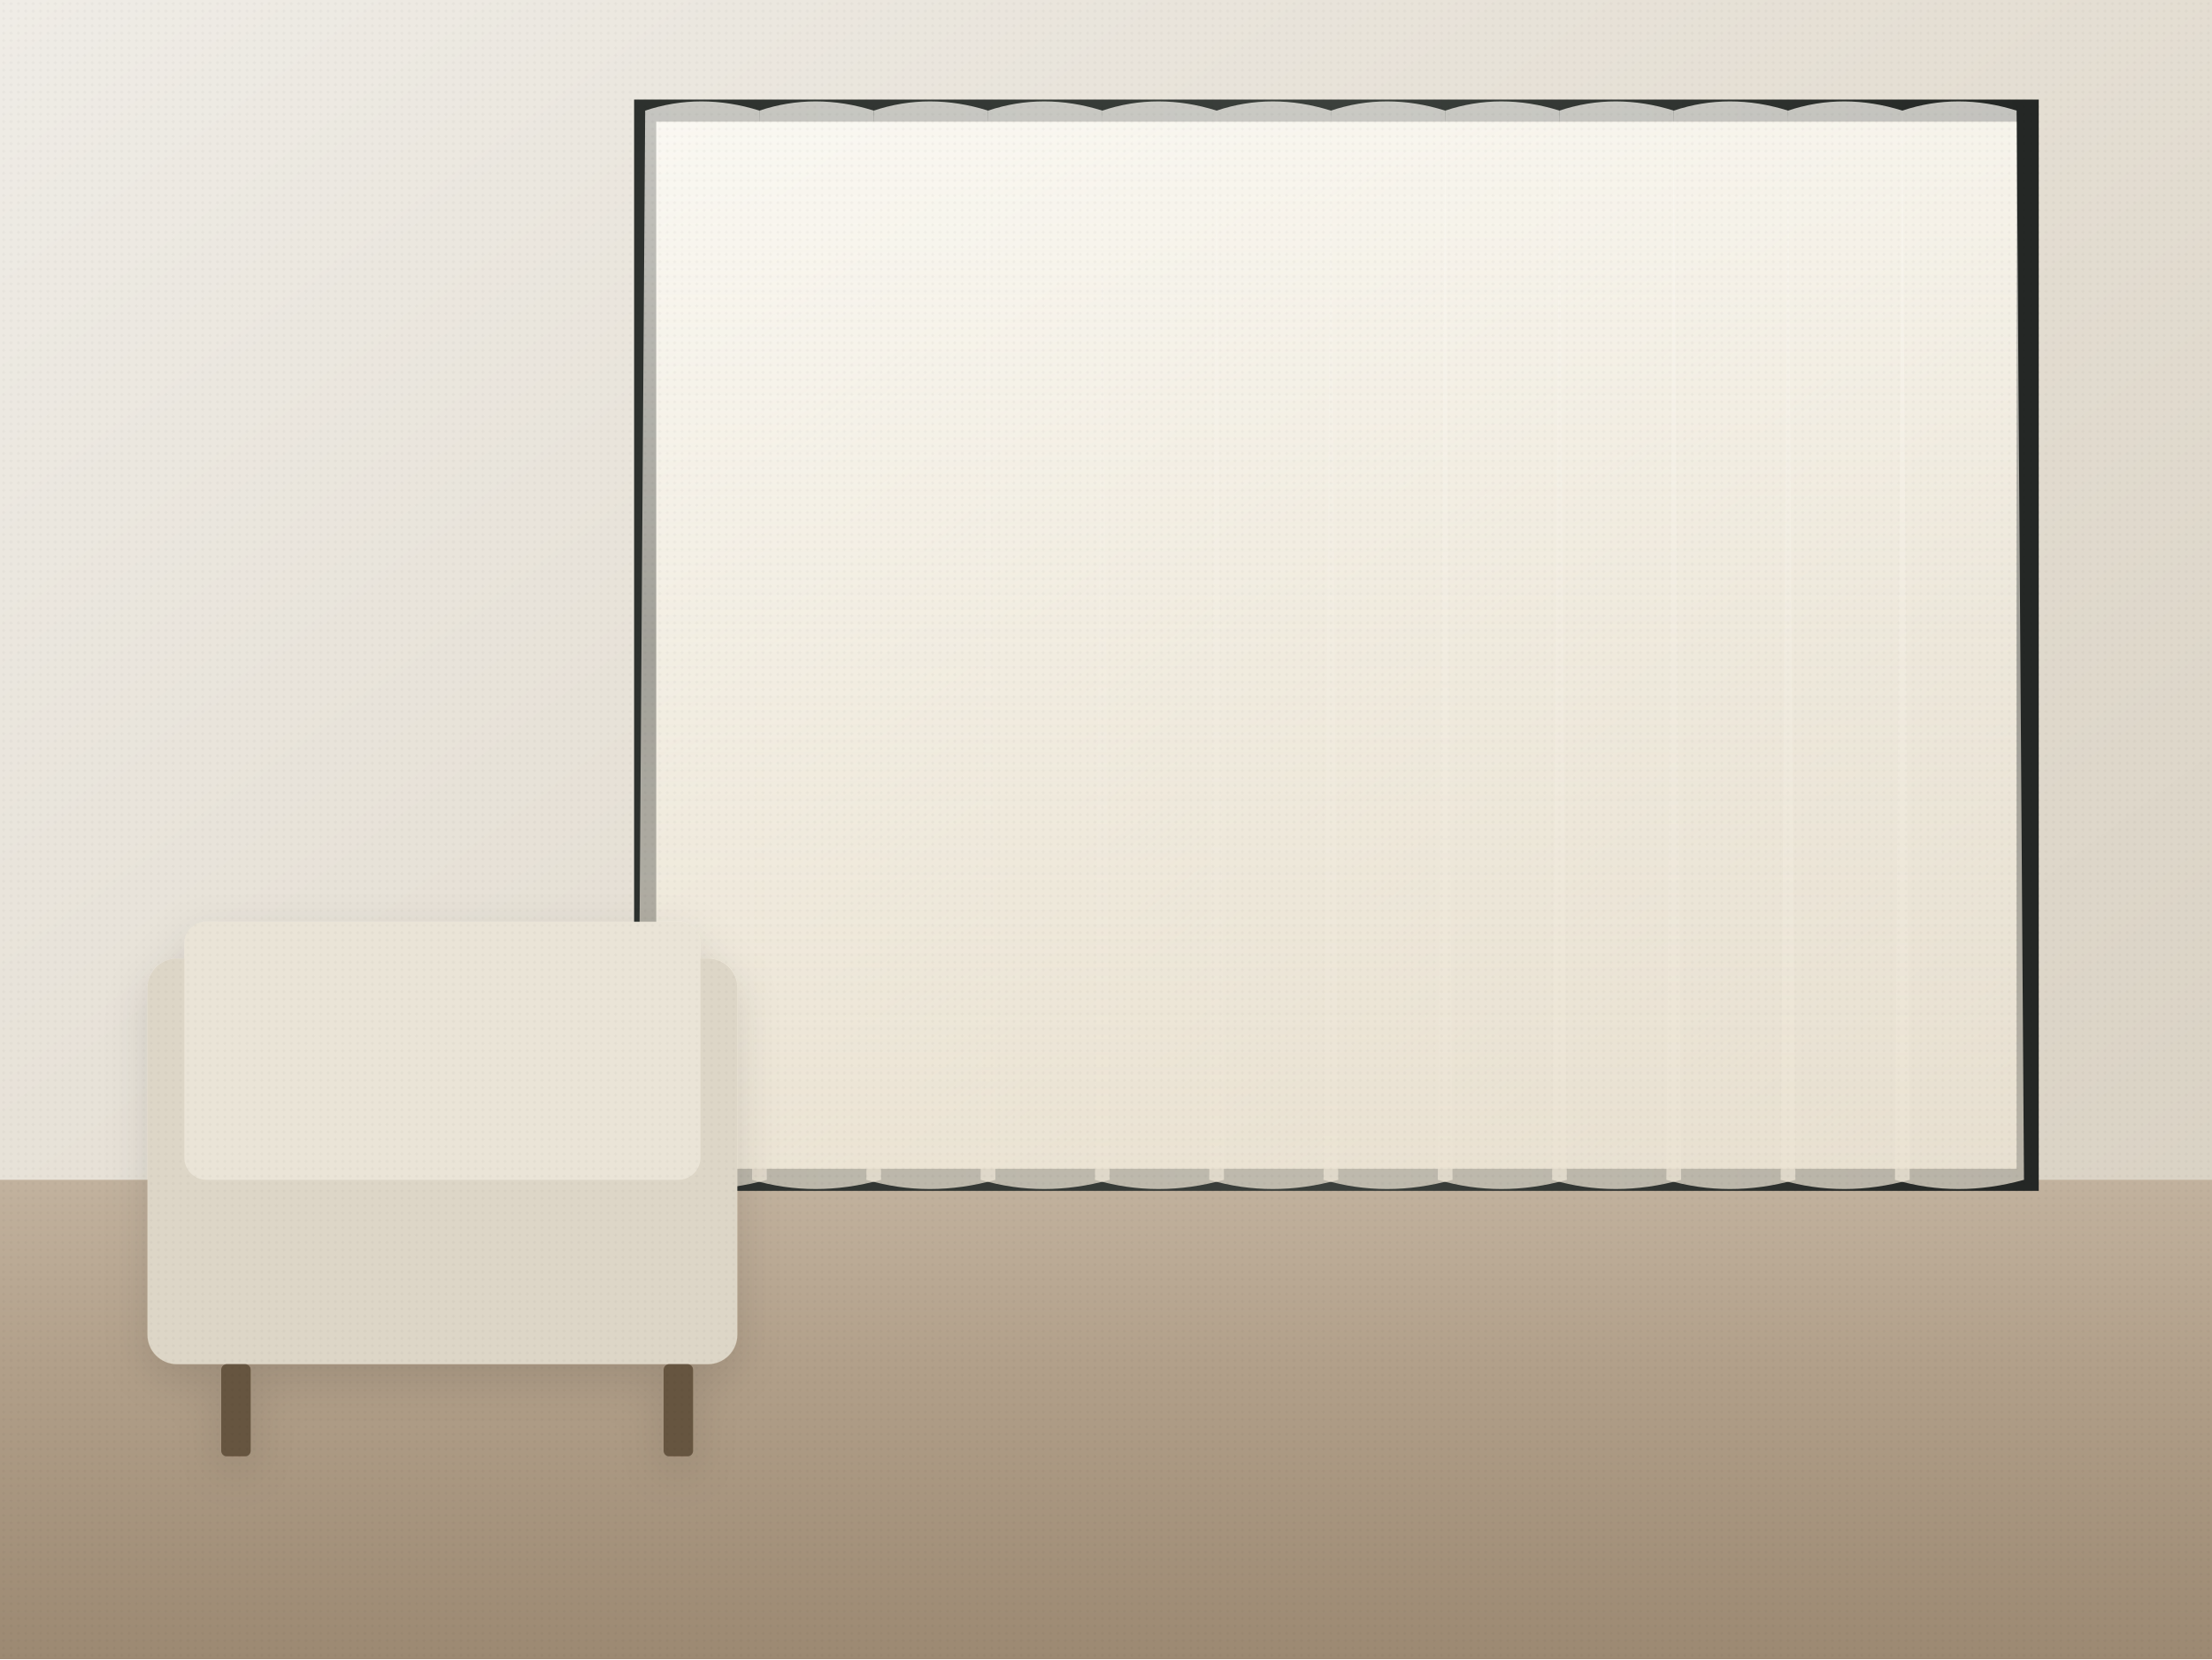
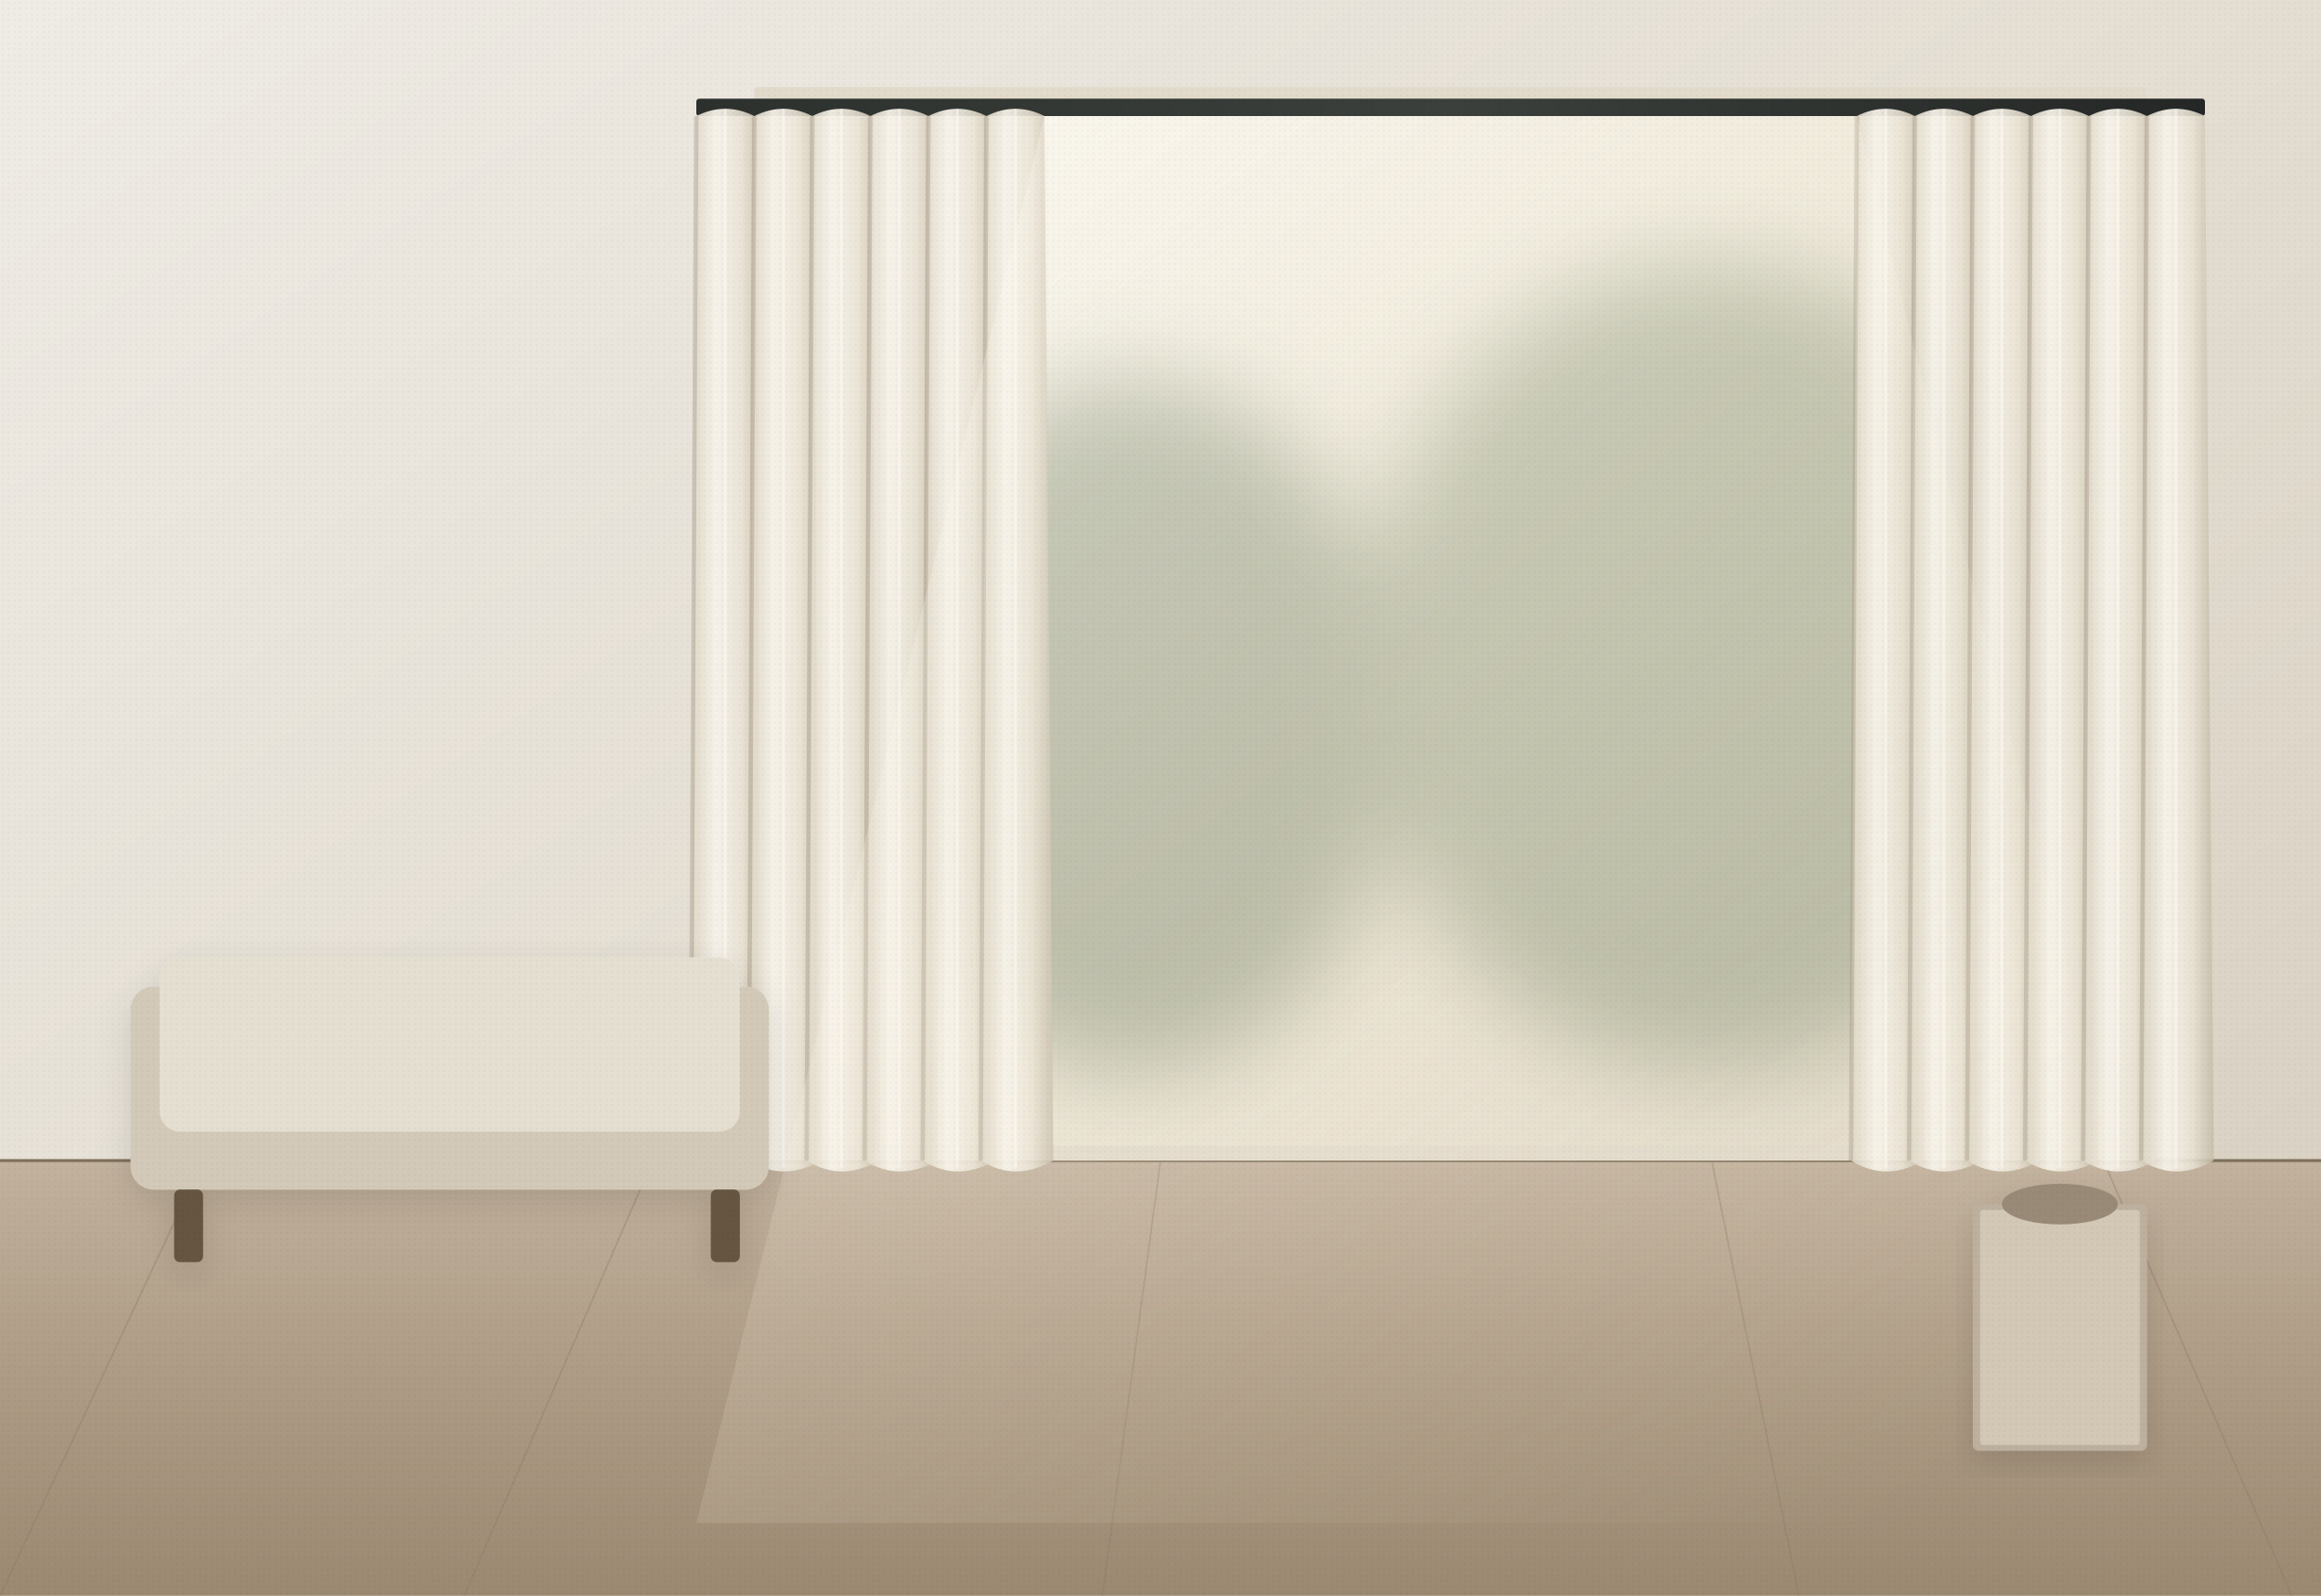
- <svg xmlns="http://www.w3.org/2000/svg" width="1200" height="900" viewBox="0 0 1200 900">
+ <svg xmlns="http://www.w3.org/2000/svg" width="1600" height="1100" viewBox="0 0 1600 1100">
  <defs>
    <linearGradient id="warmWall" x1="0%" y1="0%" x2="100%" y2="100%">
      <stop offset="0%" stop-color="#EFECE6" />
      <stop offset="45%" stop-color="#E5DFD4" />
      <stop offset="100%" stop-color="#D6CEBF" />
    </linearGradient>
    <linearGradient id="woodFloor" x1="0%" y1="0%" x2="0%" y2="100%">
      <stop offset="0%" stop-color="#C2B29E" />
      <stop offset="40%" stop-color="#B19F89" />
      <stop offset="100%" stop-color="#9C8972" />
    </linearGradient>
    <linearGradient id="windowLight" x1="0%" y1="0%" x2="100%" y2="100%">
      <stop offset="0%" stop-color="#FDFCF7" stop-opacity="0.85" />
      <stop offset="60%" stop-color="#F4EEDB" stop-opacity="0.45" />
      <stop offset="100%" stop-color="#E8DEC8" stop-opacity="0.1" />
    </linearGradient>
    <linearGradient id="sunbeam" x1="0%" y1="0%" x2="80%" y2="100%">
      <stop offset="0%" stop-color="#FFFDF5" stop-opacity="0.32" />
      <stop offset="60%" stop-color="#FFF8E7" stop-opacity="0.12" />
      <stop offset="100%" stop-color="#FFF5D6" stop-opacity="0" />
    </linearGradient>
    <linearGradient id="steelMullion" x1="0%" y1="0%" x2="100%" y2="0%">
      <stop offset="0%" stop-color="#2D312E" />
      <stop offset="50%" stop-color="#3B403C" />
      <stop offset="100%" stop-color="#242725" />
    </linearGradient>
    <linearGradient id="softLinen" x1="0%" y1="0%" x2="100%" y2="0%">
      <stop offset="0%" stop-color="#DFD8CB" />
      <stop offset="50%" stop-color="#EDE7DC" />
      <stop offset="100%" stop-color="#D8D0C1" />
    </linearGradient>
    <linearGradient id="darkLinen" x1="0%" y1="0%" x2="100%" y2="0%">
      <stop offset="0%" stop-color="#565B54" />
      <stop offset="50%" stop-color="#676D65" />
      <stop offset="100%" stop-color="#4C504A" />
    </linearGradient>
    <linearGradient id="sheerFabric" x1="0%" y1="0%" x2="0%" y2="100%">
      <stop offset="0%" stop-color="#FAF8F2" stop-opacity="0.75" />
      <stop offset="50%" stop-color="#F2EDE2" stop-opacity="0.6" />
      <stop offset="100%" stop-color="#EBE3D3" stop-opacity="0.75" />
    </linearGradient>
    <filter id="softBlur" x="-20%" y="-20%" width="140%" height="140%">
      <feGaussianBlur stdDeviation="16" />
    </filter>
    <filter id="deepBlur" x="-30%" y="-30%" width="160%" height="160%">
      <feGaussianBlur stdDeviation="32" />
    </filter>
    <filter id="gentleShadow" x="-10%" y="-10%" width="120%" height="120%">
      <feDropShadow dx="0" dy="8" stdDeviation="12" flood-color="#1D211F" flood-opacity="0.12" />
    </filter>
    <pattern id="weavePattern" width="6" height="6" patternUnits="userSpaceOnUse">
      <path d="M0 3h6 M3 0v6" stroke="#9C9281" stroke-width="0.75" stroke-opacity="0.18" />
    </pattern>
    <pattern id="microGrain" width="4" height="4" patternUnits="userSpaceOnUse">
      <circle cx="2" cy="2" r="0.8" fill="#1D211F" fill-opacity="0.03" />
    </pattern>
+     <linearGradient id="sheerDrape" x1="0%" y1="0%" x2="100%" y2="0%">
+       <stop offset="0%" stop-color="#DDD5C4" stop-opacity="0.85" />
+       <stop offset="35%" stop-color="#F7F3EA" stop-opacity="0.95" />
+       <stop offset="70%" stop-color="#EAE3D5" stop-opacity="0.88" />
+       <stop offset="100%" stop-color="#C5BBA7" stop-opacity="0.85" />
+     </linearGradient>
  </defs>
-   <rect width="1200" height="900" fill="url(#warmWall)" />
-   <path d="M0 640 L1200 640 L1200 900 L0 900 Z" fill="url(#woodFloor)" />
-   <rect x="350" y="60" width="750" height="580" fill="url(#windowLight)" />
-   <rect x="350" y="60" width="750" height="580" fill="none" stroke="url(#steelMullion)" stroke-width="12" />
-   <line x1="725" y1="60" x2="725" y2="640" stroke="url(#steelMullion)" stroke-width="8" />
-   <path d="M350 60 Q380 50 412 60 L416 640 Q380 650 346 640 Z" fill="url(#sheerFabric)" />
-   <path d="M412 60 Q442 50 474 60 L478 640 Q442 650 408 640 Z" fill="url(#sheerFabric)" />
-   <path d="M474 60 Q504 50 536 60 L540 640 Q504 650 470 640 Z" fill="url(#sheerFabric)" />
-   <path d="M536 60 Q566 50 598 60 L602 640 Q566 650 532 640 Z" fill="url(#sheerFabric)" />
-   <path d="M598 60 Q628 50 660 60 L664 640 Q628 650 594 640 Z" fill="url(#sheerFabric)" />
-   <path d="M660 60 Q690 50 722 60 L726 640 Q690 650 656 640 Z" fill="url(#sheerFabric)" />
-   <path d="M722 60 Q752 50 784 60 L788 640 Q752 650 718 640 Z" fill="url(#sheerFabric)" />
-   <path d="M784 60 Q814 50 846 60 L850 640 Q814 650 780 640 Z" fill="url(#sheerFabric)" />
-   <path d="M846 60 Q876 50 908 60 L912 640 Q876 650 842 640 Z" fill="url(#sheerFabric)" />
-   <path d="M908 60 Q938 50 970 60 L974 640 Q938 650 904 640 Z" fill="url(#sheerFabric)" />
-   <path d="M970 60 Q1000 50 1032 60 L1036 640 Q1000 650 966 640 Z" fill="url(#sheerFabric)" />
-   <path d="M1032 60 Q1062 50 1094 60 L1098 640 Q1062 650 1028 640 Z" fill="url(#sheerFabric)" />
+   <rect width="1600" height="1100" fill="url(#warmWall)" />
+   <path d="M0 800 L1600 800 L1600 1100 L0 1100 Z" fill="url(#woodFloor)" />
+   <line x1="0" y1="800" x2="1600" y2="800" stroke="#7E6F5A" stroke-width="2" />
+   <path d="M140 800 L0 1100 M450 800 L320 1100 M800 800 L760 1100 M1180 800 L1240 1100 M1450 800 L1580 1100" stroke="#8A7A64" stroke-width="1.2" stroke-opacity="0.35" />
+   <rect x="520" y="60" width="960" height="740" fill="#E2DACB" rx="2" />
+   <rect x="540" y="80" width="920" height="710" fill="url(#windowLight)" />
+   <g filter="url(#deepBlur)" opacity="0.45">
+     <ellipse cx="780" cy="500" rx="180" ry="240" fill="#6B785D" />
+     <ellipse cx="1180" cy="460" rx="240" ry="280" fill="#7D8A6D" />
+   </g>
+   <rect x="480" y="68" width="1040" height="12" fill="url(#steelMullion)" rx="2" />
+   <path d="M480 80 Q500 70 520 80 L526 800 Q500 815 476 800 Z" fill="url(#sheerDrape)" />
+   <path d="M500 75 L500 805" stroke="#FFFDF8" stroke-width="2" stroke-opacity="0.4" fill="none" />
+   <path d="M480 80 L476 800" stroke="#8A7E6B" stroke-width="3" stroke-opacity="0.3" fill="none" />
+   <path d="M520 80 Q540 70 560 80 L566 800 Q540 815 516 800 Z" fill="url(#sheerDrape)" />
+   <path d="M540 75 L540 805" stroke="#FFFDF8" stroke-width="2" stroke-opacity="0.4" fill="none" />
+   <path d="M520 80 L516 800" stroke="#8A7E6B" stroke-width="3" stroke-opacity="0.3" fill="none" />
+   <path d="M560 80 Q580 70 600 80 L606 800 Q580 815 556 800 Z" fill="url(#sheerDrape)" />
+   <path d="M580 75 L580 805" stroke="#FFFDF8" stroke-width="2" stroke-opacity="0.4" fill="none" />
+   <path d="M560 80 L556 800" stroke="#8A7E6B" stroke-width="3" stroke-opacity="0.3" fill="none" />
+   <path d="M600 80 Q620 70 640 80 L646 800 Q620 815 596 800 Z" fill="url(#sheerDrape)" />
+   <path d="M620 75 L620 805" stroke="#FFFDF8" stroke-width="2" stroke-opacity="0.4" fill="none" />
+   <path d="M600 80 L596 800" stroke="#8A7E6B" stroke-width="3" stroke-opacity="0.3" fill="none" />
+   <path d="M640 80 Q660 70 680 80 L686 800 Q660 815 636 800 Z" fill="url(#sheerDrape)" />
+   <path d="M660 75 L660 805" stroke="#FFFDF8" stroke-width="2" stroke-opacity="0.4" fill="none" />
+   <path d="M640 80 L636 800" stroke="#8A7E6B" stroke-width="3" stroke-opacity="0.3" fill="none" />
+   <path d="M680 80 Q700 70 720 80 L726 800 Q700 815 676 800 Z" fill="url(#sheerDrape)" />
+   <path d="M700 75 L700 805" stroke="#FFFDF8" stroke-width="2" stroke-opacity="0.4" fill="none" />
+   <path d="M680 80 L676 800" stroke="#8A7E6B" stroke-width="3" stroke-opacity="0.3" fill="none" />
+   <path d="M1280 80 Q1300 70 1320 80 L1326 800 Q1300 815 1276 800 Z" fill="url(#sheerDrape)" />
+   <path d="M1300 75 L1300 805" stroke="#FFFDF8" stroke-width="2" stroke-opacity="0.4" fill="none" />
+   <path d="M1280 80 L1276 800" stroke="#8A7E6B" stroke-width="3" stroke-opacity="0.3" fill="none" />
+   <path d="M1320 80 Q1340 70 1360 80 L1366 800 Q1340 815 1316 800 Z" fill="url(#sheerDrape)" />
+   <path d="M1340 75 L1340 805" stroke="#FFFDF8" stroke-width="2" stroke-opacity="0.4" fill="none" />
+   <path d="M1320 80 L1316 800" stroke="#8A7E6B" stroke-width="3" stroke-opacity="0.3" fill="none" />
+   <path d="M1360 80 Q1380 70 1400 80 L1406 800 Q1380 815 1356 800 Z" fill="url(#sheerDrape)" />
+   <path d="M1380 75 L1380 805" stroke="#FFFDF8" stroke-width="2" stroke-opacity="0.4" fill="none" />
+   <path d="M1360 80 L1356 800" stroke="#8A7E6B" stroke-width="3" stroke-opacity="0.3" fill="none" />
+   <path d="M1400 80 Q1420 70 1440 80 L1446 800 Q1420 815 1396 800 Z" fill="url(#sheerDrape)" />
+   <path d="M1420 75 L1420 805" stroke="#FFFDF8" stroke-width="2" stroke-opacity="0.4" fill="none" />
+   <path d="M1400 80 L1396 800" stroke="#8A7E6B" stroke-width="3" stroke-opacity="0.3" fill="none" />
+   <path d="M1440 80 Q1460 70 1480 80 L1486 800 Q1460 815 1436 800 Z" fill="url(#sheerDrape)" />
+   <path d="M1460 75 L1460 805" stroke="#FFFDF8" stroke-width="2" stroke-opacity="0.4" fill="none" />
+   <path d="M1440 80 L1436 800" stroke="#8A7E6B" stroke-width="3" stroke-opacity="0.3" fill="none" />
+   <path d="M1480 80 Q1500 70 1520 80 L1526 800 Q1500 815 1476 800 Z" fill="url(#sheerDrape)" />
+   <path d="M1500 75 L1500 805" stroke="#FFFDF8" stroke-width="2" stroke-opacity="0.4" fill="none" />
+   <path d="M1480 80 L1476 800" stroke="#8A7E6B" stroke-width="3" stroke-opacity="0.3" fill="none" />
+   <polygon points="720,80 1280,80 1520,1050 480,1050" fill="url(#sunbeam)" />
  <g filter="url(#gentleShadow)">
-     <rect x="80" y="520" width="320" height="220" rx="16" fill="#DDD6C7" />
-     <rect x="100" y="500" width="280" height="140" rx="12" fill="#EAE4D7" />
-     <rect x="120" y="740" width="16" height="50" rx="3" fill="#665440" />
-     <rect x="360" y="740" width="16" height="50" rx="3" fill="#665440" />
+     <rect x="90" y="680" width="440" height="140" rx="16" fill="#D3C9B8" />
+     <rect x="110" y="660" width="400" height="120" rx="14" fill="#E5DFD2" />
+     <rect x="120" y="820" width="20" height="50" rx="4" fill="#665440" />
+     <rect x="490" y="820" width="20" height="50" rx="4" fill="#665440" />
  </g>
-   <rect width="1200" height="900" fill="url(#microGrain)" />
+   <g filter="url(#gentleShadow)">
+     <rect x="1360" y="830" width="120" height="170" rx="4" fill="#BDB09E" />
+     <rect x="1365" y="834" width="110" height="162" rx="2" fill="#D3C7B6" />
+     <ellipse cx="1420" cy="830" rx="40" ry="14" fill="#998A77" />
+   </g>
+   <rect width="1600" height="1100" fill="url(#microGrain)" />
</svg>
